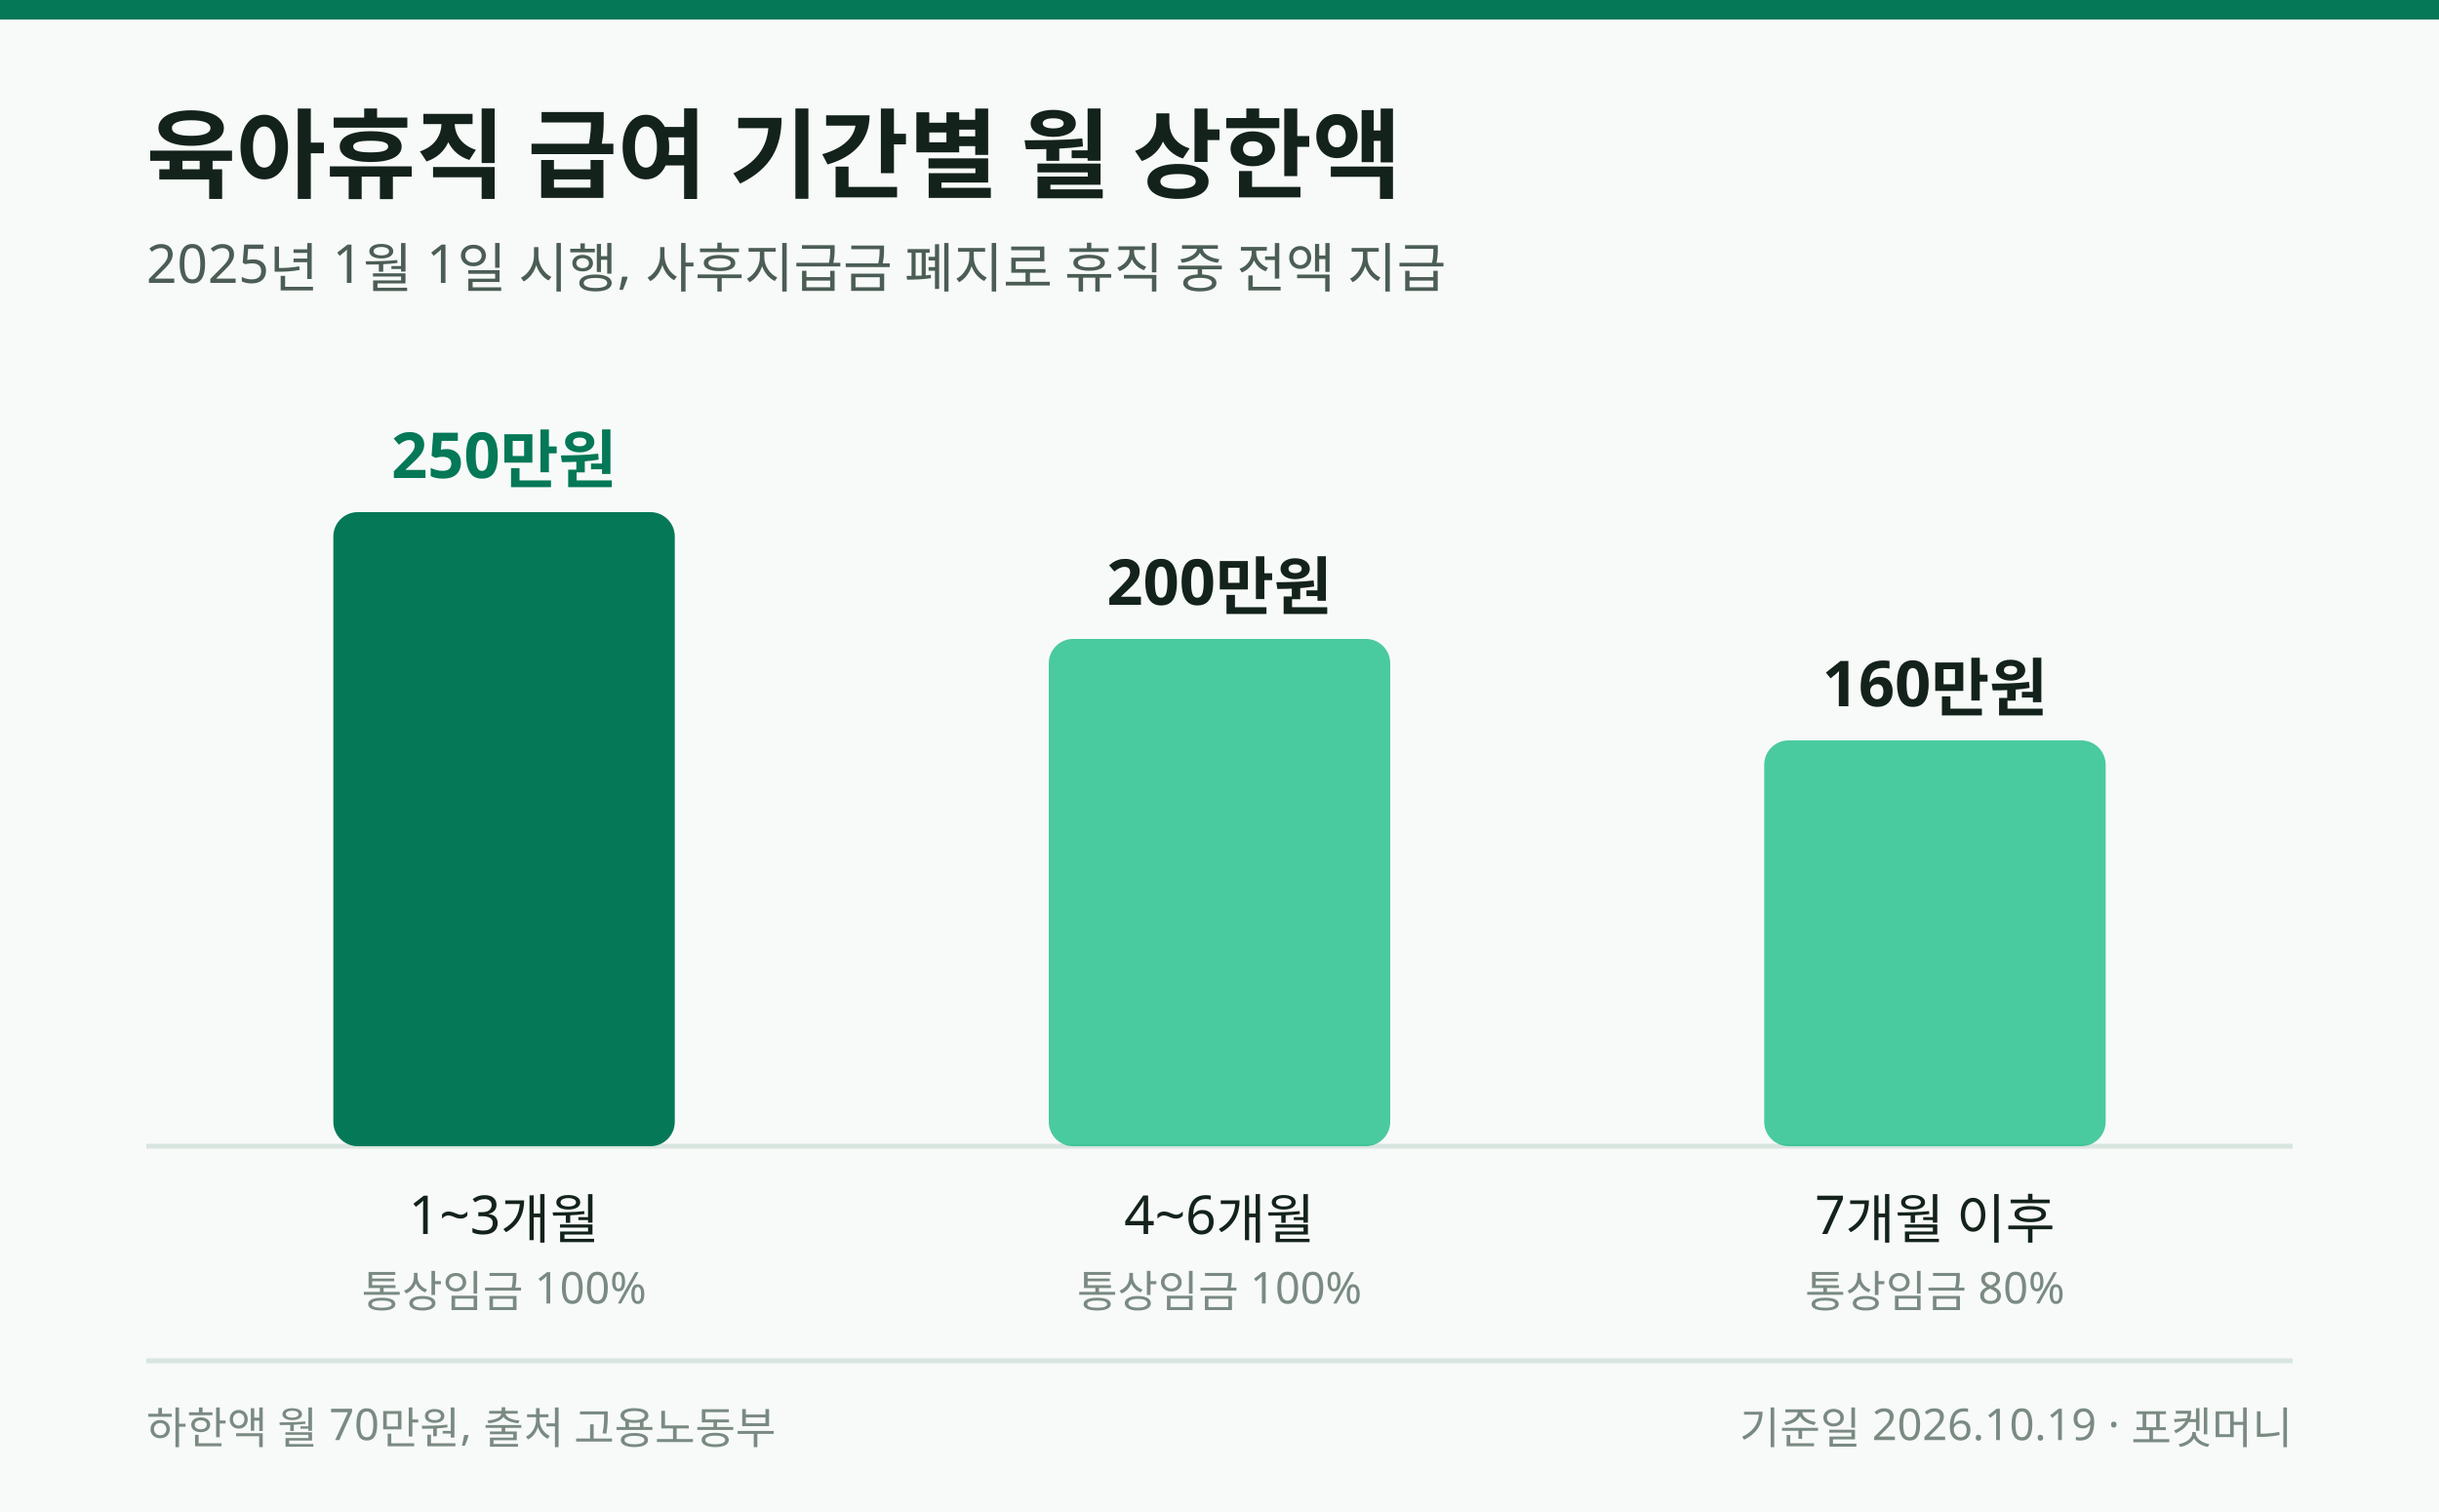
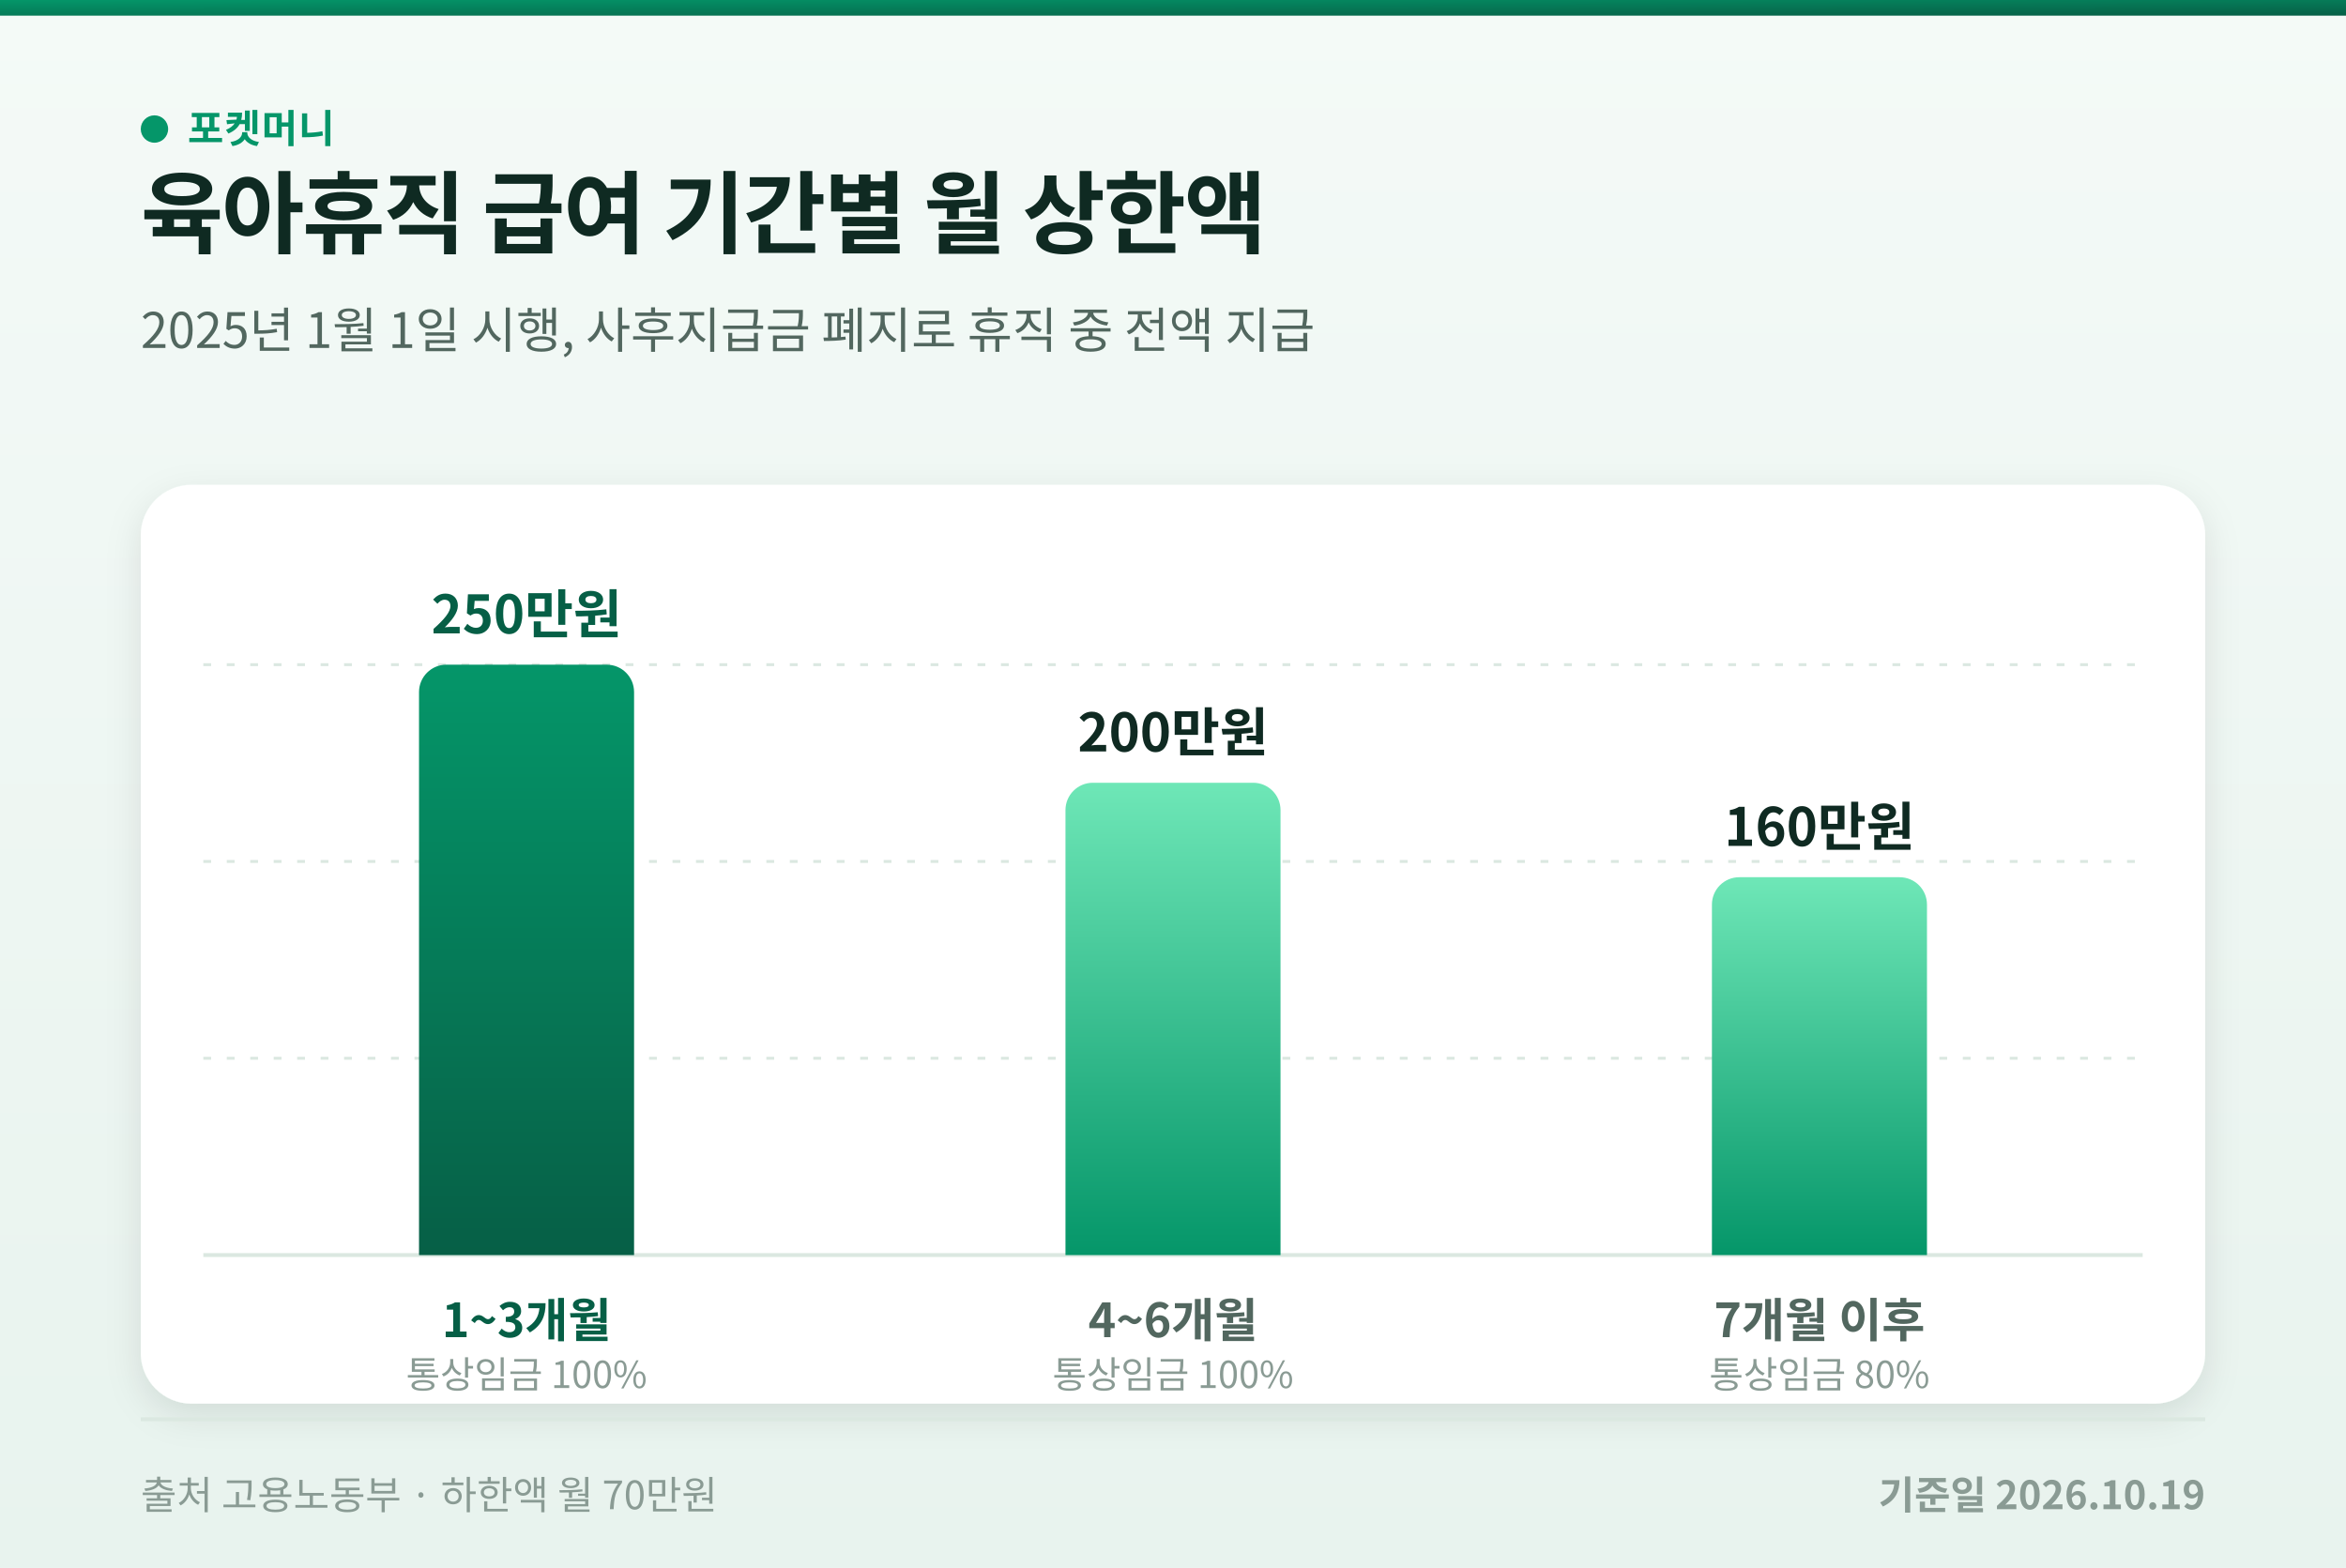
- <svg xmlns="http://www.w3.org/2000/svg" width="1000" height="620" viewBox="0 0 1000 620" role="img" aria-label="육아휴직 급여 기간별 월 상한액">
-   <rect width="1000" height="620" fill="#f7faf8" />
-   <rect x="0" y="0" width="1000" height="8" fill="#047857" />
-   <text x="60" y="78" font-family="NanumGothic, 'Noto Sans KR', sans-serif" font-size="40" font-weight="700" fill="#13221b" text-anchor="start">육아휴직 급여 기간별 월 상한액</text>
-   <text x="60" y="116" font-family="NanumGothic, 'Noto Sans KR', sans-serif" font-size="22" font-weight="400" fill="#4b5d55" text-anchor="start">2025년 1월 1일 시행, 사후지급금 폐지로 휴직 중 전액 지급</text>
-   <line x1="60" y1="470" x2="940" y2="470" stroke="#d9e5df" stroke-width="2" />
-   <rect x="136.667" y="210" width="140" height="260" rx="10" fill="#047857" opacity="1" />
-   <text x="206.667" y="196" font-family="NanumGothic, 'Noto Sans KR', sans-serif" font-size="26" font-weight="700" fill="#047857" text-anchor="middle">250만원</text>
-   <text x="206.667" y="506" font-family="NanumGothic, 'Noto Sans KR', sans-serif" font-size="22" font-weight="400" fill="#13221b" text-anchor="middle">1~3개월</text>
-   <text x="206.667" y="536" font-family="NanumGothic, 'Noto Sans KR', sans-serif" font-size="18" font-weight="400" fill="#7a8a83" text-anchor="middle">통상임금 100%</text>
-   <rect x="430" y="262" width="140" height="208" rx="10" fill="#10b981" opacity="0.75" />
-   <text x="500" y="248" font-family="NanumGothic, 'Noto Sans KR', sans-serif" font-size="26" font-weight="700" fill="#13221b" text-anchor="middle">200만원</text>
-   <text x="500" y="506" font-family="NanumGothic, 'Noto Sans KR', sans-serif" font-size="22" font-weight="400" fill="#13221b" text-anchor="middle">4~6개월</text>
-   <text x="500" y="536" font-family="NanumGothic, 'Noto Sans KR', sans-serif" font-size="18" font-weight="400" fill="#7a8a83" text-anchor="middle">통상임금 100%</text>
-   <rect x="723.333" y="303.6" width="140" height="166.4" rx="10" fill="#10b981" opacity="0.75" />
-   <text x="793.333" y="289.6" font-family="NanumGothic, 'Noto Sans KR', sans-serif" font-size="26" font-weight="700" fill="#13221b" text-anchor="middle">160만원</text>
-   <text x="793.333" y="506" font-family="NanumGothic, 'Noto Sans KR', sans-serif" font-size="22" font-weight="400" fill="#13221b" text-anchor="middle">7개월 이후</text>
-   <text x="793.333" y="536" font-family="NanumGothic, 'Noto Sans KR', sans-serif" font-size="18" font-weight="400" fill="#7a8a83" text-anchor="middle">통상임금 80%</text>
-   <line x1="60" y1="558" x2="940" y2="558" stroke="#d9e5df" stroke-width="2" />
-   <text x="60" y="592" font-family="NanumGothic, 'Noto Sans KR', sans-serif" font-size="18" font-weight="400" fill="#7a8a83" text-anchor="start">하한액 월 70만원, 출처 고용노동부</text>
-   <text x="940" y="592" font-family="NanumGothic, 'Noto Sans KR', sans-serif" font-size="18" font-weight="400" fill="#7a8a83" text-anchor="end">기준일 2026.10.19 · 포켓머니</text>
+ <svg xmlns="http://www.w3.org/2000/svg" width="1200" height="802" viewBox="0 0 1200 802">
+   <defs>
+     <linearGradient id="bg" x1="0" y1="0" x2="0" y2="1">
+       <stop offset="0" stop-color="#f4faf7" />
+       <stop offset="1" stop-color="#e8f3ee" />
+     </linearGradient>
+     <linearGradient id="acc" x1="0" y1="0" x2="1" y2="1">
+       <stop offset="0" stop-color="#059669" />
+       <stop offset="1" stop-color="#065f46" />
+     </linearGradient>
+     <linearGradient id="accH" x1="0" y1="0" x2="1" y2="0">
+       <stop offset="0" stop-color="#6ee7b7" />
+       <stop offset="1" stop-color="#059669" />
+     </linearGradient>
+     <linearGradient id="accHD" x1="0" y1="0" x2="1" y2="0">
+       <stop offset="0" stop-color="#059669" />
+       <stop offset="1" stop-color="#065f46" />
+     </linearGradient>
+     <linearGradient id="accV" x1="0" y1="0" x2="0" y2="1">
+       <stop offset="0" stop-color="#6ee7b7" />
+       <stop offset="1" stop-color="#059669" />
+     </linearGradient>
+     <linearGradient id="accVD" x1="0" y1="0" x2="0" y2="1">
+       <stop offset="0" stop-color="#059669" />
+       <stop offset="1" stop-color="#065f46" />
+     </linearGradient>
+     <linearGradient id="wrn" x1="0" y1="0" x2="1" y2="1">
+       <stop offset="0" stop-color="#f59e0b" />
+       <stop offset="1" stop-color="#d97706" />
+     </linearGradient>
+     <filter id="sh" x="-5%" y="-10%" width="110%" height="130%">
+       <feGaussianBlur in="SourceAlpha" stdDeviation="9" />
+       <feOffset dy="6" />
+       <feComponentTransfer>
+         <feFuncA type="linear" slope="0.10" />
+       </feComponentTransfer>
+       <feMerge>
+         <feMergeNode />
+         <feMergeNode in="SourceGraphic" />
+       </feMerge>
+     </filter>
+   </defs>
+   <rect width="1200" height="802" fill="url(#bg)" />
+   <rect width="1200" height="8" fill="url(#acc)" />
+   <circle cx="79" cy="66" r="7" fill="#059669" />
+   <text x="96" y="73" font-family="Pretendard, 'Noto Sans CJK KR', NanumGothic, sans-serif" font-size="20" font-weight="700" fill="#059669" text-anchor="start" letter-spacing="0.5">포켓머니</text>
+   <text x="72" y="126" font-family="Pretendard, 'Noto Sans CJK KR', NanumGothic, sans-serif" font-size="46" font-weight="800" fill="#0f2a22" text-anchor="start" letter-spacing="-1">육아휴직 급여 기간별 월 상한액</text>
+   <text x="72" y="178" font-family="Pretendard, 'Noto Sans CJK KR', NanumGothic, sans-serif" font-size="25" font-weight="500" fill="#52675f" text-anchor="start">2025년 1월 1일 시행, 사후지급금 폐지로 휴직 중 전액 지급</text>
+   <g transform="translate(0 248)">
+     <g filter="url(#sh)">
+       <rect x="72" y="0" width="1056" height="470" rx="26" ry="26" fill="#ffffff" />
+     </g>
+     <line x1="104" y1="394" x2="1096" y2="394" stroke="#dbe8e1" stroke-width="2" />
+     <line x1="104" y1="293.333" x2="1096" y2="293.333" stroke="#dbe8e1" stroke-width="1.5" stroke-dasharray="4 8" />
+     <line x1="104" y1="192.667" x2="1096" y2="192.667" stroke="#dbe8e1" stroke-width="1.5" stroke-dasharray="4 8" />
+     <line x1="104" y1="92" x2="1096" y2="92" stroke="#dbe8e1" stroke-width="1.5" stroke-dasharray="4 8" />
+     <path d="M214.333,394 V106 a14,14 0 0 1 14,-14 h82 a14,14 0 0 1 14,14 V394 Z" fill="url(#accVD)" />
+     <text x="269.333" y="76" font-family="Pretendard, 'Noto Sans CJK KR', NanumGothic, sans-serif" font-size="27" font-weight="800" fill="#065f46" text-anchor="middle">250만원</text>
+     <text x="269.333" y="436" font-family="Pretendard, 'Noto Sans CJK KR', NanumGothic, sans-serif" font-size="24" font-weight="600" fill="#065f46" text-anchor="middle">1~3개월</text>
+     <text x="269.333" y="462" font-family="Pretendard, 'Noto Sans CJK KR', NanumGothic, sans-serif" font-size="19" font-weight="500" fill="#8a9b94" text-anchor="middle">통상임금 100%</text>
+     <path d="M545,394 V166.4 a14,14 0 0 1 14,-14 h82 a14,14 0 0 1 14,14 V394 Z" fill="url(#accV)" />
+     <text x="600" y="136.4" font-family="Pretendard, 'Noto Sans CJK KR', NanumGothic, sans-serif" font-size="27" font-weight="800" fill="#0f2a22" text-anchor="middle">200만원</text>
+     <text x="600" y="436" font-family="Pretendard, 'Noto Sans CJK KR', NanumGothic, sans-serif" font-size="24" font-weight="600" fill="#52675f" text-anchor="middle">4~6개월</text>
+     <text x="600" y="462" font-family="Pretendard, 'Noto Sans CJK KR', NanumGothic, sans-serif" font-size="19" font-weight="500" fill="#8a9b94" text-anchor="middle">통상임금 100%</text>
+     <path d="M875.667,394 V214.72 a14,14 0 0 1 14,-14 h82 a14,14 0 0 1 14,14 V394 Z" fill="url(#accV)" />
+     <text x="930.667" y="184.72" font-family="Pretendard, 'Noto Sans CJK KR', NanumGothic, sans-serif" font-size="27" font-weight="800" fill="#0f2a22" text-anchor="middle">160만원</text>
+     <text x="930.667" y="436" font-family="Pretendard, 'Noto Sans CJK KR', NanumGothic, sans-serif" font-size="24" font-weight="600" fill="#52675f" text-anchor="middle">7개월 이후</text>
+     <text x="930.667" y="462" font-family="Pretendard, 'Noto Sans CJK KR', NanumGothic, sans-serif" font-size="19" font-weight="500" fill="#8a9b94" text-anchor="middle">통상임금 80%</text>
+   </g>
+   <line x1="72" y1="726" x2="1128" y2="726" stroke="#dbe8e1" stroke-width="2" />
+   <text x="72" y="772" font-family="Pretendard, 'Noto Sans CJK KR', NanumGothic, sans-serif" font-size="20" font-weight="500" fill="#8a9b94" text-anchor="start">출처  고용노동부 · 하한액 월 70만원</text>
+   <text x="1128" y="772" font-family="Pretendard, 'Noto Sans CJK KR', NanumGothic, sans-serif" font-size="20" font-weight="600" fill="#8a9b94" text-anchor="end">기준일 2026.10.19</text>
</svg>
